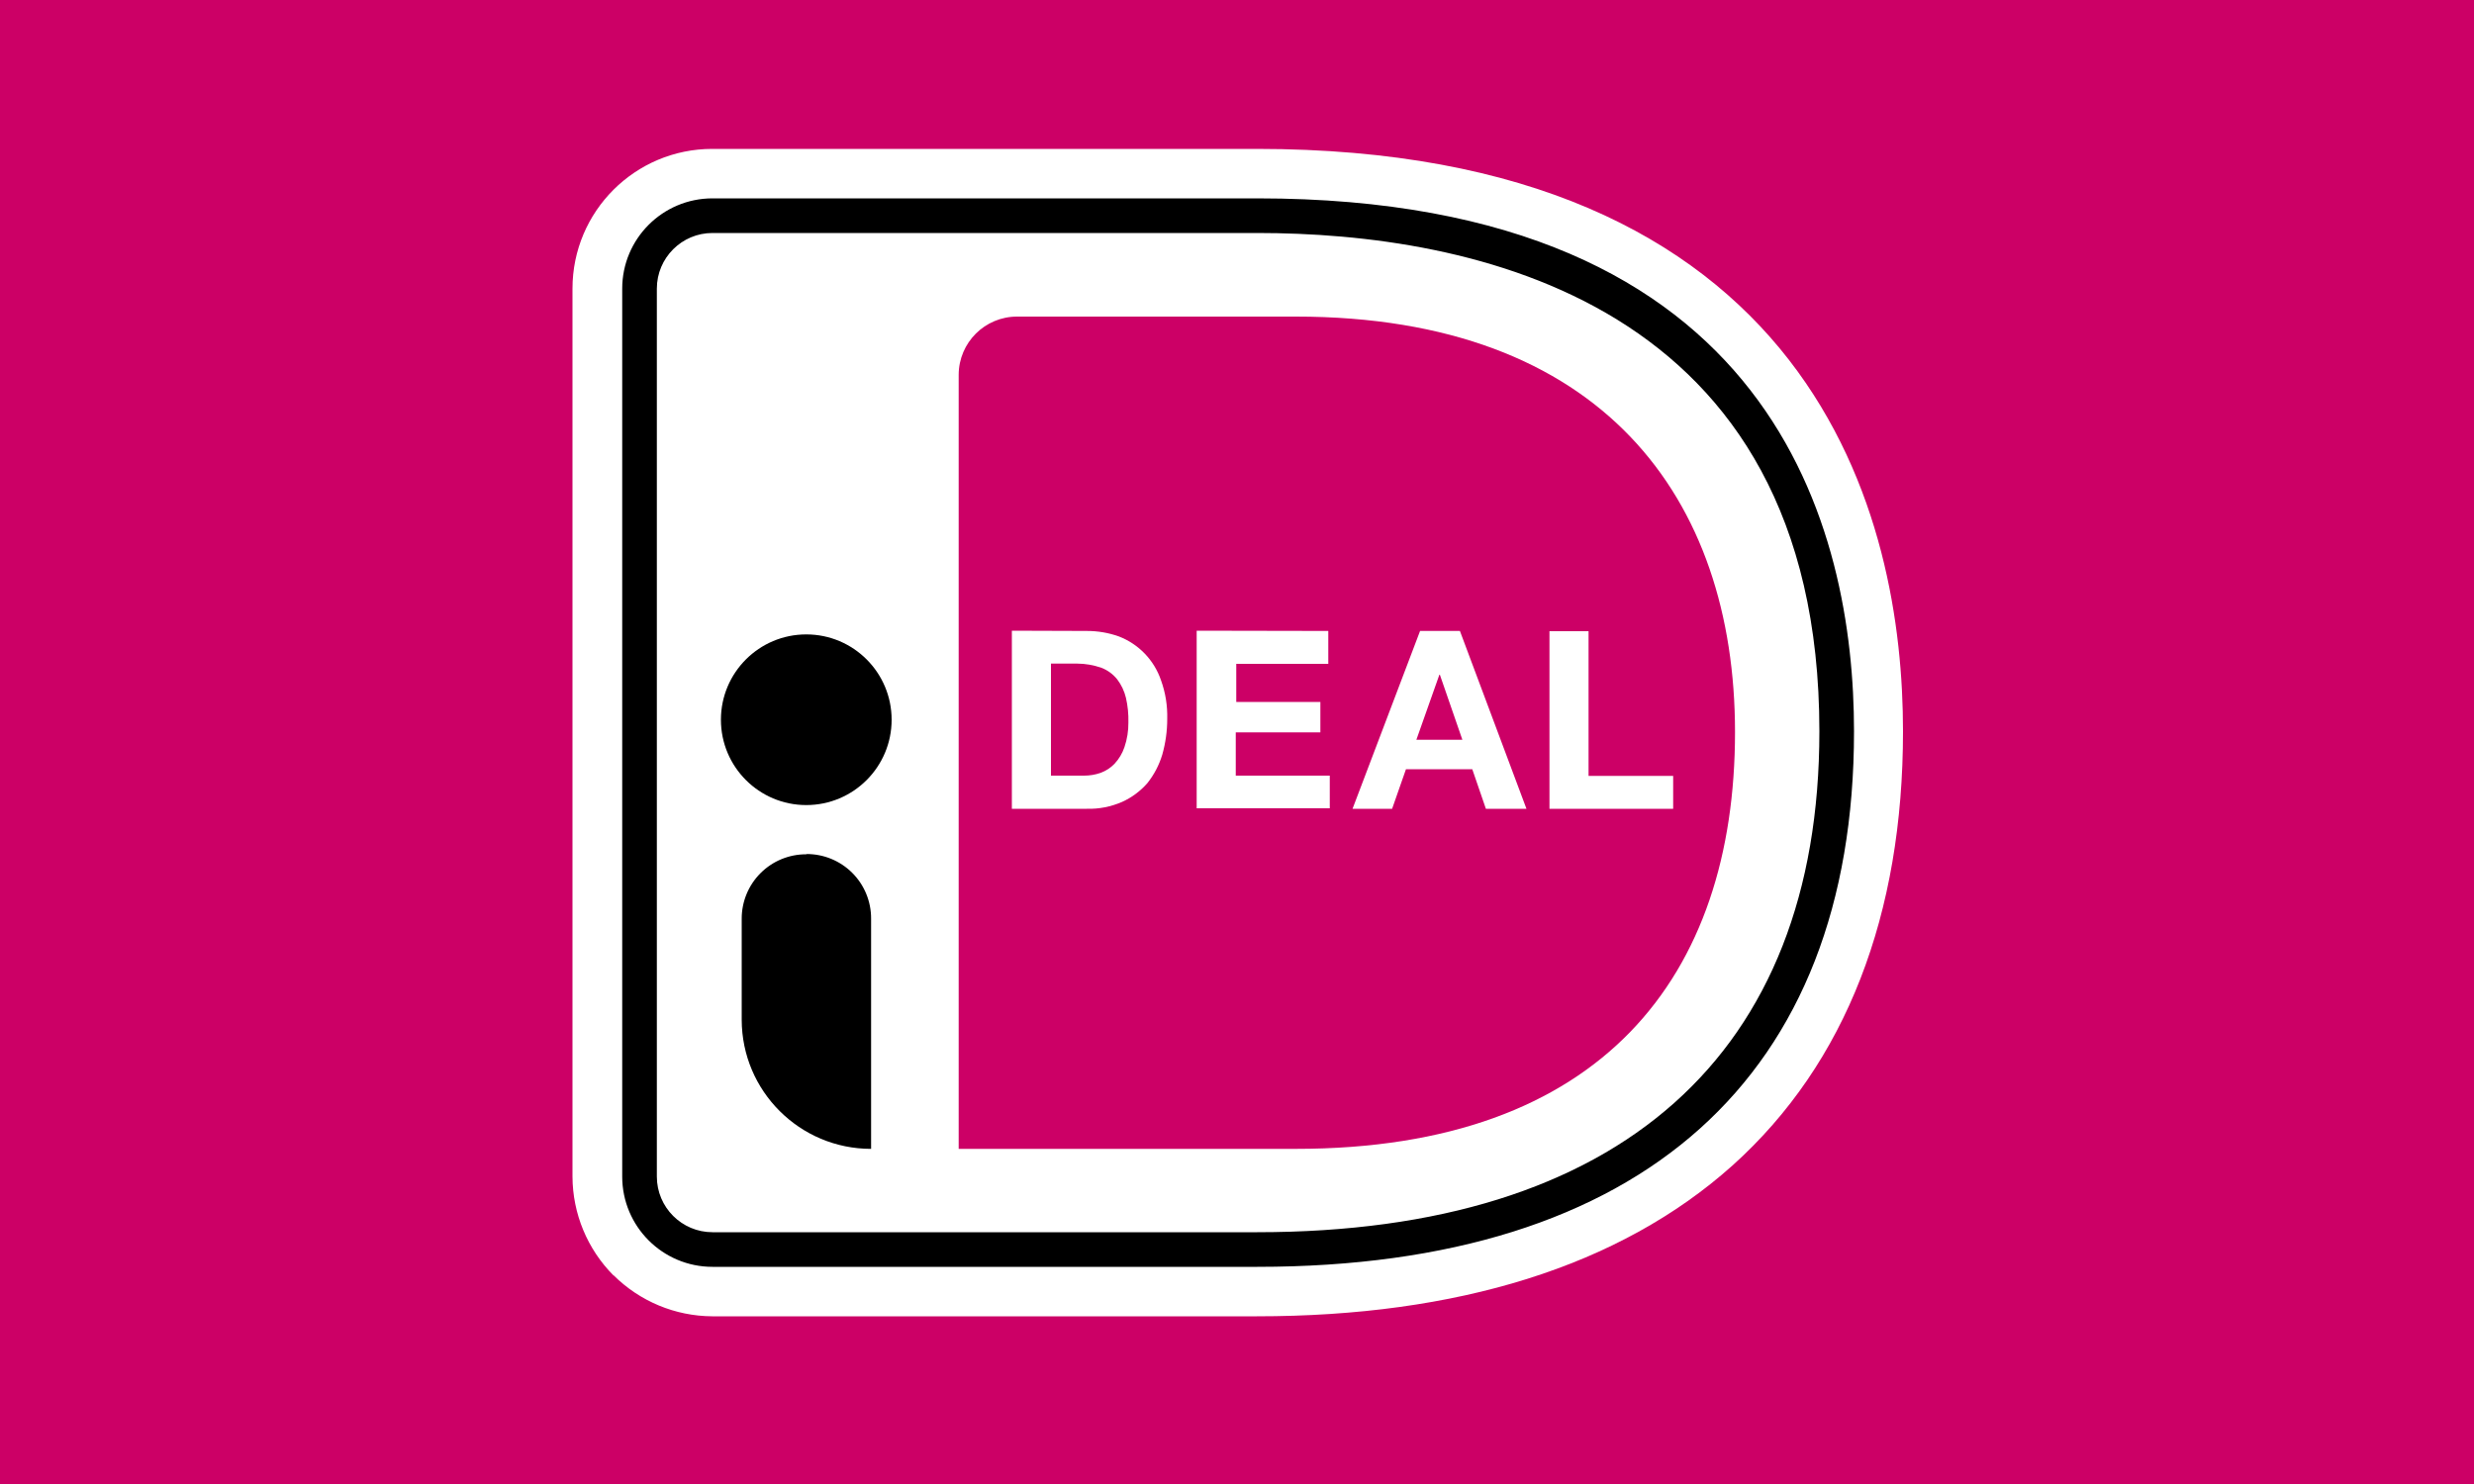
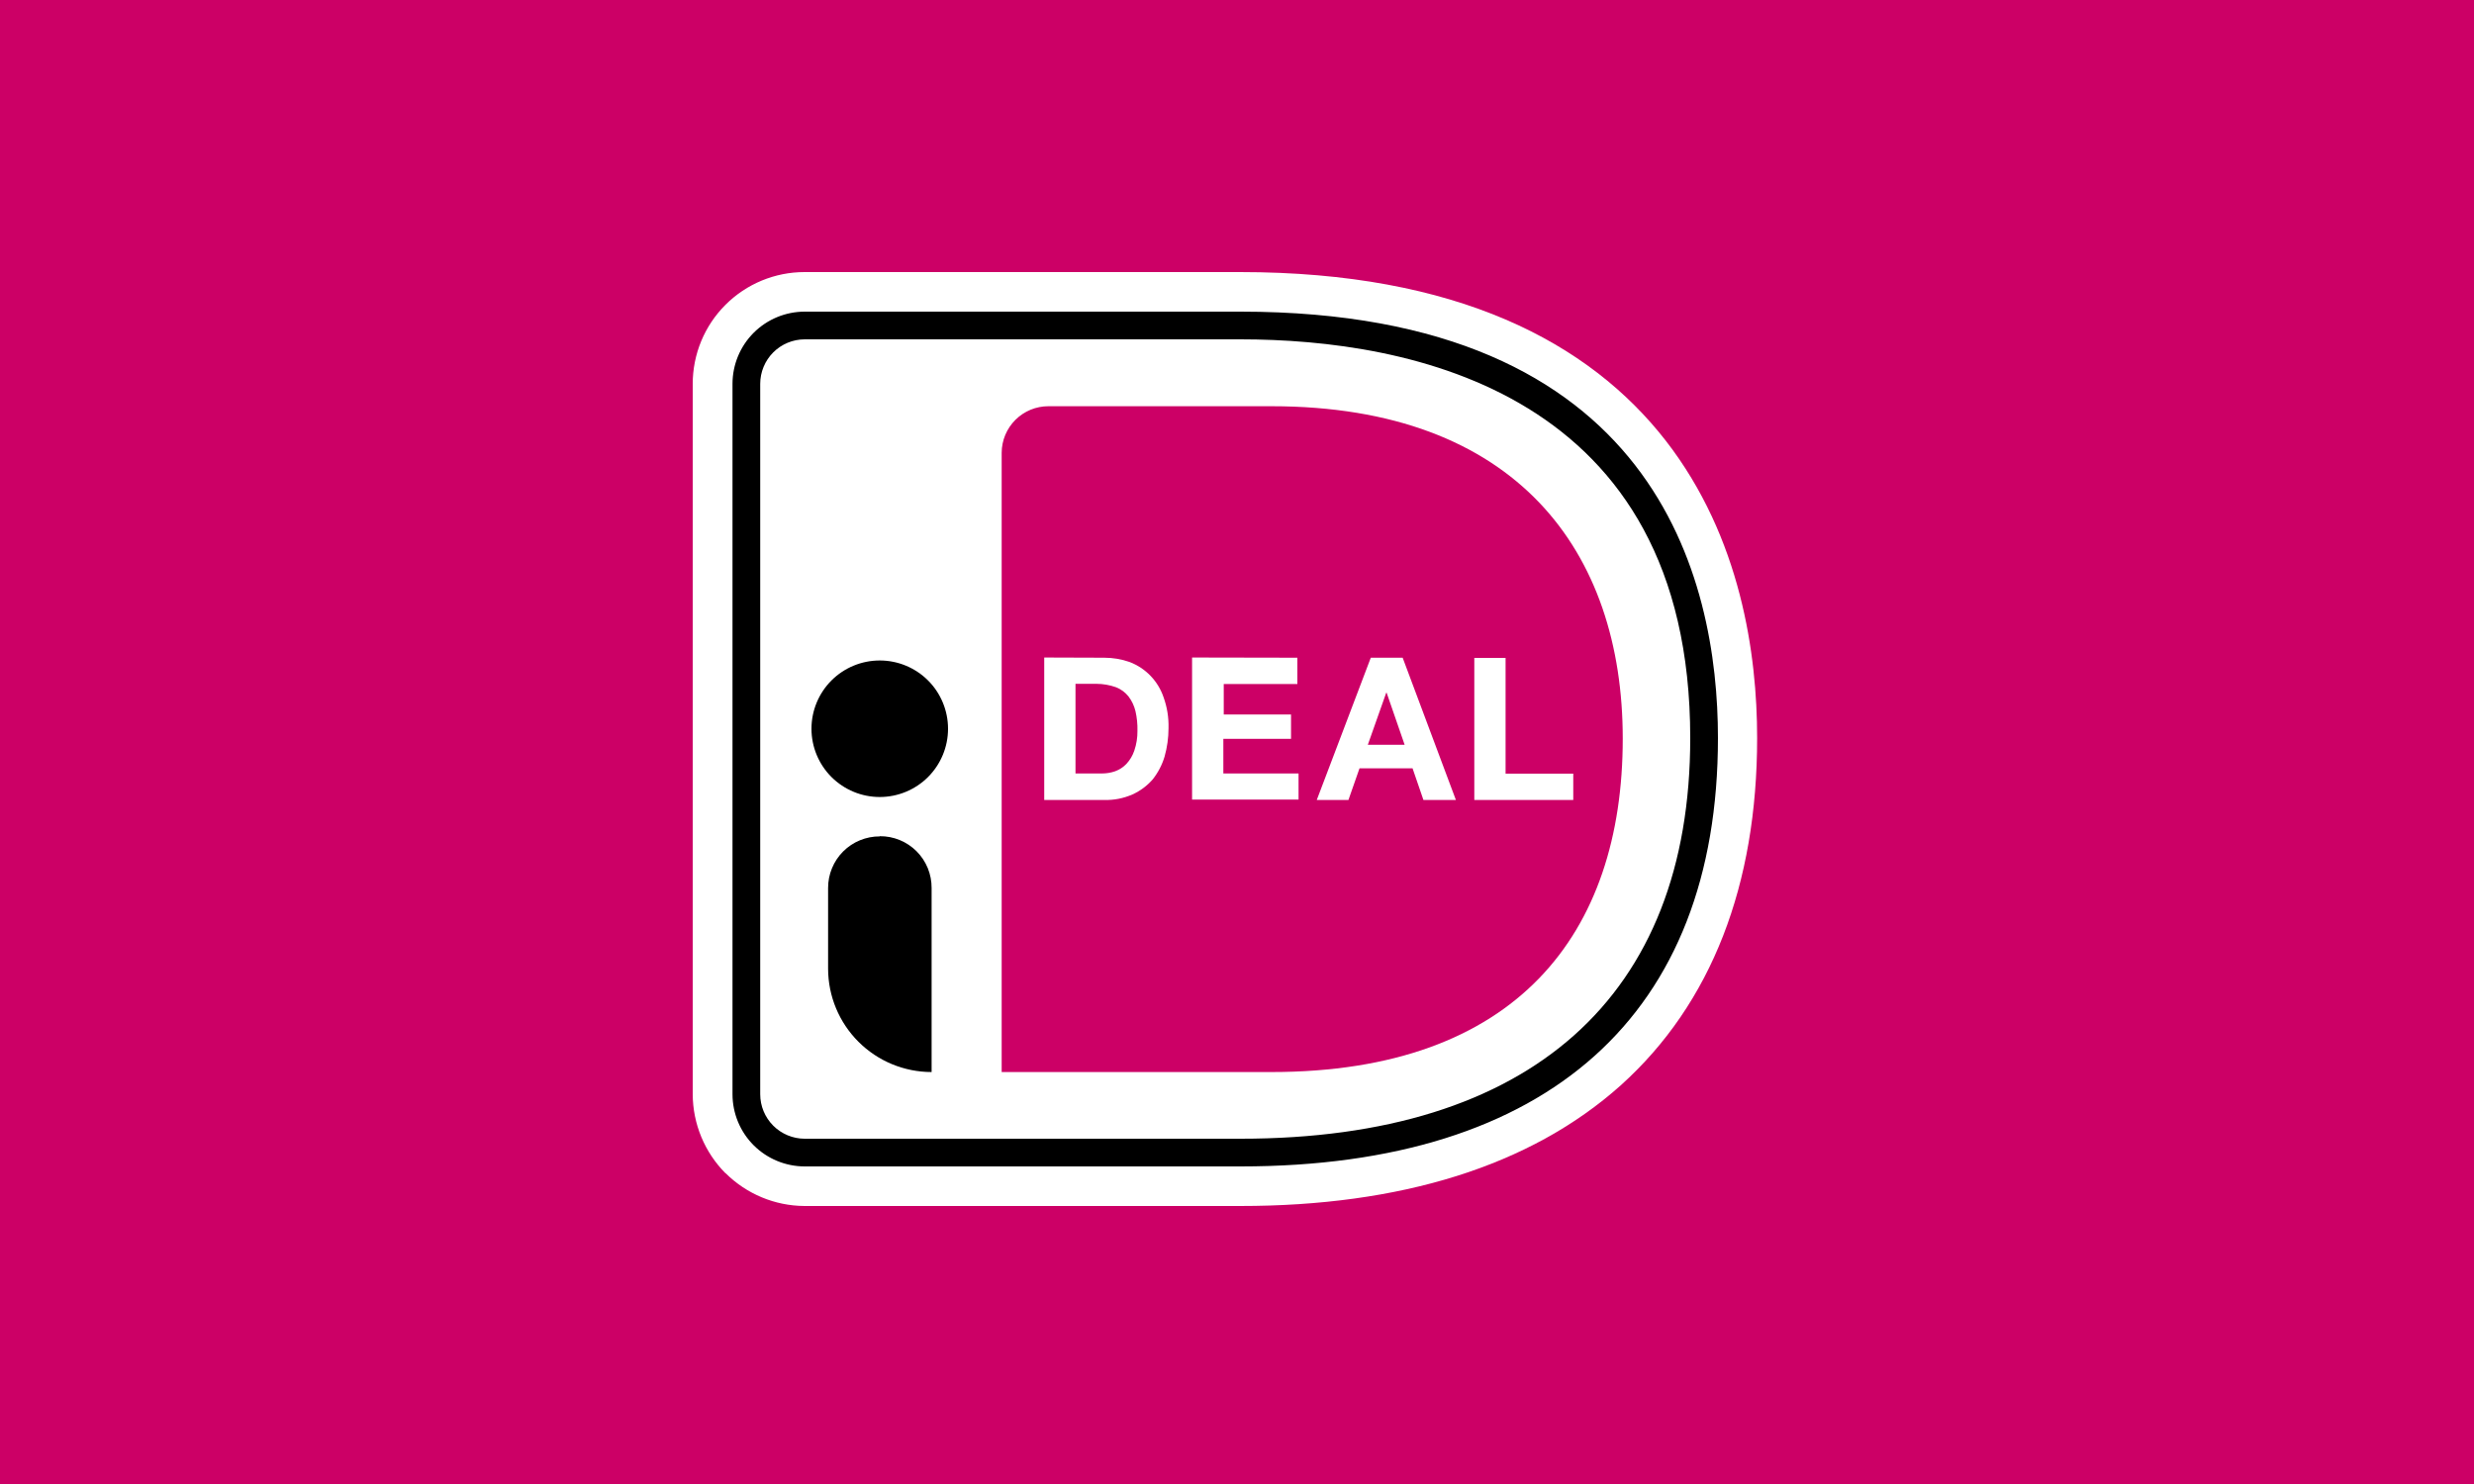
- <svg xmlns="http://www.w3.org/2000/svg" width="100" height="60" fill="none">
-   <path fill="#C06" d="M0 0h100v60H0z" />
-   <path fill="#fff" d="M24.8 51.56a5.7 5.7 0 0 0 3.99 1.66H50.8c8.08 0 14.65-2 19.23-6.1 4.6-4.14 6.89-10.15 6.89-17.55 0-4.23-.82-10.13-4.61-15.02-3.87-4.98-10.56-8.53-21.51-8.53H28.79a5.65 5.65 0 0 0-5.65 5.65v35.9a5.7 5.7 0 0 0 1.66 4" />
-   <path fill="#000" d="M50.81 51.22H28.8a3.65 3.65 0 0 1-3.65-3.65v-35.9a3.65 3.65 0 0 1 3.65-3.65h22.02c20.99 0 24.12 13.5 24.12 21.55 0 13.96-8.57 21.65-24.12 21.65M28.8 9.42a2.25 2.25 0 0 0-2.25 2.25v35.9a2.25 2.25 0 0 0 2.25 2.25h22.02c14.65 0 22.72-7.19 22.72-20.25 0-17.53-14.23-20.15-22.72-20.15z" />
-   <path fill="#C06" d="M38.75 15.15v31.3h13.63c12.38 0 17.75-7 17.75-16.85 0-9.45-5.37-16.8-17.75-16.8H41.11a2.36 2.36 0 0 0-2.36 2.35" />
-   <path fill="#fff" d="M43.93 25.51q.67 0 1.29.22a2.9 2.9 0 0 1 1.71 1.78q.27.75.25 1.56 0 .73-.2 1.44-.19.63-.6 1.15a3 3 0 0 1-1.02.76q-.69.3-1.43.28H40.9v-7.2zm-.11 5.85q.34 0 .66-.11.33-.12.57-.37.27-.29.4-.67a3 3 0 0 0 .16-1 4 4 0 0 0-.1-1 2 2 0 0 0-.35-.74 1.5 1.5 0 0 0-.64-.47 3 3 0 0 0-.98-.17h-1.06v4.53zm9.87-5.85v1.33h-3.72v1.54h3.4v1.23h-3.42v1.75h3.8v1.32h-5.38V25.5zm5.32 0 2.69 7.19h-1.64l-.55-1.6h-2.68l-.56 1.6h-1.6l2.73-7.19zm.1 4.4-.91-2.63h-.02l-.93 2.63zm5.1-4.39v5.85h3.42v1.33h-5v-7.18z" />
-   <path fill="#000" d="M32.59 34.53a2.6 2.6 0 0 1 2.62 2.62v9.3a5.23 5.23 0 0 1-5.23-5.22v-4.08a2.6 2.6 0 0 1 2.61-2.61m0-1.99a3.45 3.45 0 1 0 0-6.9 3.45 3.45 0 0 0 0 6.9" />
+ <svg xmlns="http://www.w3.org/2000/svg" width="100" height="60" viewBox="0 0 100 60" fill="none">
+   <rect width="100" height="60" fill="#CC0066" />
+   <path d="M29.328 47.432C30.176 48.276 31.323 48.754 32.52 48.76H50.128C56.592 48.76 61.848 47.16 65.512 43.88C69.192 40.568 71.024 35.76 71.024 29.84C71.024 26.456 70.368 21.736 67.336 17.824C64.24 13.84 58.888 11 50.128 11H32.52C31.321 11 30.172 11.476 29.324 12.324C28.476 13.171 28 14.321 28 15.52V44.24C28.004 45.44 28.482 46.59 29.328 47.44" fill="white" />
+   <path d="M50.136 47.16H32.528C31.754 47.16 31.011 46.852 30.463 46.305C29.916 45.757 29.608 45.014 29.608 44.24V15.52C29.608 14.746 29.916 14.003 30.463 13.455C31.011 12.908 31.754 12.6 32.528 12.6H50.144C66.936 12.6 69.44 23.4 69.44 29.84C69.44 41.008 62.584 47.16 50.144 47.16M32.528 13.72C32.051 13.72 31.593 13.91 31.255 14.247C30.918 14.585 30.728 15.043 30.728 15.52V44.24C30.728 44.718 30.918 45.175 31.255 45.513C31.593 45.85 32.051 46.04 32.528 46.04H50.144C61.864 46.04 68.32 40.288 68.32 29.84C68.32 15.816 56.936 13.72 50.144 13.72H32.528Z" fill="black" />
+   <path d="M40.488 18.304V43.344H51.392C61.296 43.344 65.592 37.744 65.592 29.864C65.592 22.304 61.296 16.424 51.392 16.424H42.376C41.877 16.424 41.398 16.622 41.044 16.974C40.69 17.327 40.49 17.805 40.488 18.304Z" fill="#CC0066" />
+   <path d="M44.632 26.592C44.989 26.592 45.333 26.651 45.664 26.768C45.983 26.89 46.271 27.081 46.507 27.327C46.743 27.573 46.923 27.869 47.032 28.192C47.176 28.592 47.243 29.008 47.232 29.44C47.232 29.829 47.179 30.213 47.072 30.592C46.971 30.928 46.811 31.235 46.592 31.512C46.367 31.771 46.088 31.978 45.776 32.12C45.408 32.28 45.027 32.355 44.632 32.344H42.208V26.584L44.632 26.592ZM44.544 31.272C44.725 31.272 44.901 31.243 45.072 31.184C45.248 31.12 45.4 31.021 45.528 30.888C45.672 30.733 45.779 30.555 45.848 30.352C45.936 30.095 45.979 29.824 45.976 29.552C45.983 29.283 45.956 29.014 45.896 28.752C45.844 28.538 45.749 28.336 45.616 28.16C45.482 27.991 45.305 27.861 45.104 27.784C44.852 27.695 44.587 27.649 44.32 27.648H43.472V31.272H44.544ZM52.44 26.592V27.656H49.464V28.888H52.184V29.872H49.448V31.272H52.488V32.328H48.184V26.584L52.44 26.592ZM56.696 26.592L58.848 32.344H57.536L57.096 31.064H54.952L54.504 32.344H53.224L55.408 26.592H56.696ZM56.776 30.112L56.048 28.008H56.032L55.288 30.112H56.776ZM60.856 26.6V31.28H63.592V32.344H59.592V26.6H60.856Z" fill="white" />
+   <path d="M35.56 33.808C35.836 33.806 36.109 33.858 36.365 33.963C36.62 34.068 36.852 34.222 37.047 34.417C37.242 34.612 37.396 34.844 37.501 35.099C37.605 35.355 37.658 35.628 37.656 35.904V43.344C36.548 43.344 35.485 42.904 34.7 42.121C33.916 41.338 33.474 40.276 33.472 39.168V35.904C33.471 35.629 33.524 35.357 33.629 35.104C33.733 34.85 33.887 34.619 34.081 34.425C34.275 34.231 34.506 34.077 34.76 33.973C35.014 33.868 35.285 33.815 35.56 33.816M35.56 32.224C36.292 32.224 36.994 31.933 37.512 31.416C38.029 30.898 38.32 30.196 38.32 29.464C38.32 28.732 38.029 28.03 37.512 27.512C36.994 26.995 36.292 26.704 35.56 26.704C34.828 26.704 34.126 26.995 33.608 27.512C33.091 28.03 32.8 28.732 32.8 29.464C32.8 30.196 33.091 30.898 33.608 31.416C34.126 31.933 34.828 32.224 35.56 32.224Z" fill="black" />
</svg>
